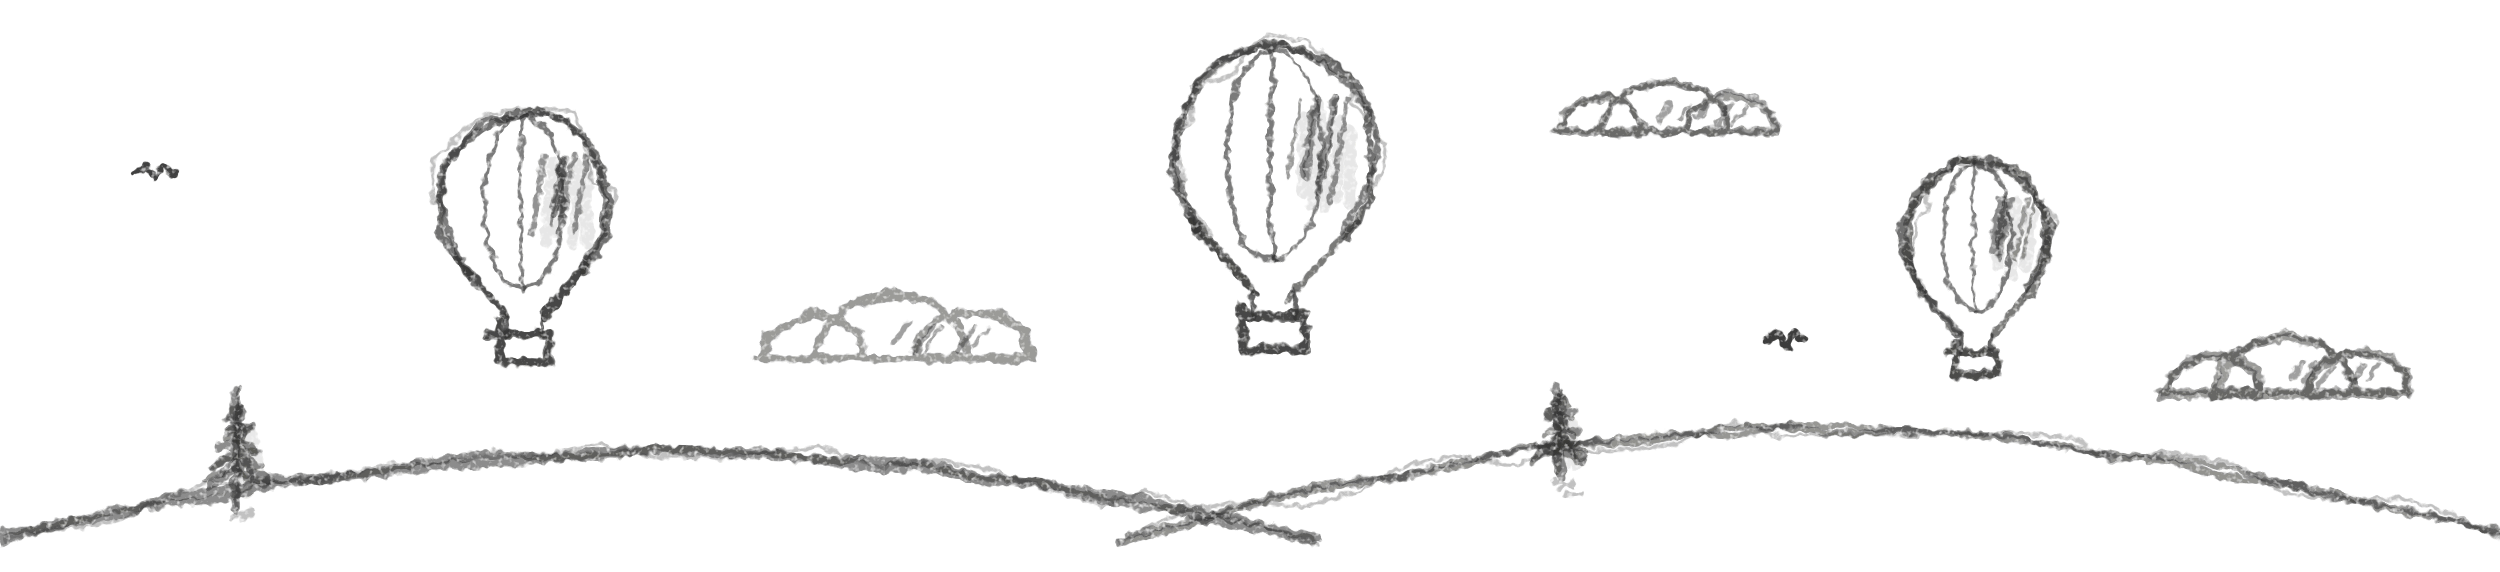
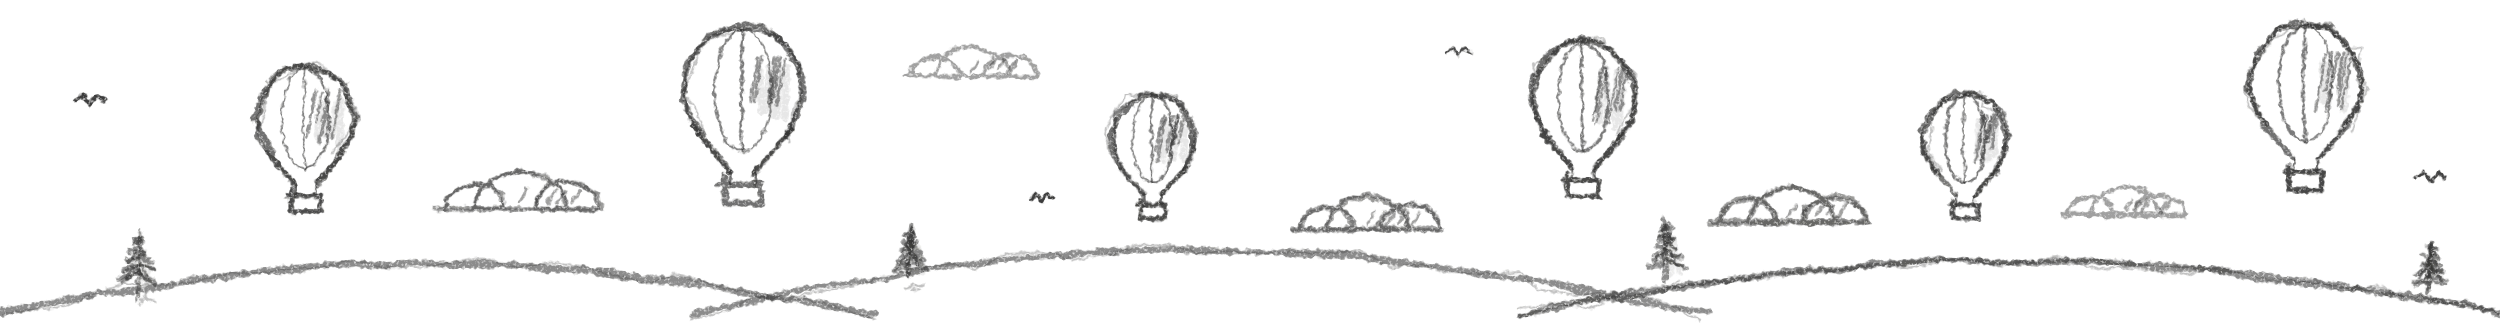
- <svg xmlns="http://www.w3.org/2000/svg" viewBox="0 0 420 96" width="420" height="96">
+ <svg xmlns="http://www.w3.org/2000/svg" viewBox="0 0 720 96" width="720" height="96">
  <defs>
    <filter id="pencil" x="-2%" y="-2%" width="104%" height="104%">
      <feTurbulence type="fractalNoise" baseFrequency="0.55" numOctaves="2" seed="522" result="tooth" />
      <feDisplacementMap in="SourceGraphic" in2="tooth" scale="1.7" xChannelSelector="R" yChannelSelector="G" result="line" />
      <feTurbulence type="fractalNoise" baseFrequency="1.15" numOctaves="2" seed="529" result="paper" />
      <feColorMatrix in="paper" type="matrix" values="0 0 0 0 0  0 0 0 0 0  0 0 0 0 0  -2.2 0 0 0 2.15" result="gaps" />
      <feComposite in="line" in2="gaps" operator="in" />
    </filter>
  </defs>
  <g fill="none" stroke="#333331" stroke-linecap="round" stroke-linejoin="round" filter="url(#pencil)">
-     <path d="M39.4 71.9L38.8 74.1M261.5 69.9L261.1 71.1M262.2 69.7L263.7 71.7" stroke-width="0.56" opacity="0.57" />
-     <path d="M214.2 8.1L216.0 8.9L218.4 11.3L220.2 14.2L221.4 18.8L222.1 23.8L221.8 28.7L221.3 33.3L220.3 37.7L218.2 41.0L216.1 43.1L214.1 44.0M332.0 27.3L331.8 28.8L331.3 31.9L331.6 37.1L331.3 42.5L331.7 48.1L332.0 51.5L332.3 52.3" stroke-width="0.56" opacity="0.61" />
-     <path d="M0.8 90.6L7.1 89.2L18.5 88.0L28.8 83.3L35.1 81.0L46.0 81.2L55.3 80.1L66.2 77.8L74.2 77.8L80.4 76.7L92.9 76.3L100.6 74.6L109.5 76.7L121.2 76.9L130.0 75.9L137.5 75.0L147.8 78.4L157.1 77.3L166.2 78.8L173.7 81.6L185.4 84.9L192.6 82.5L203.7 86.2L211.6 88.3L221.3 91.6M188.0 91.1L199.3 85.7L209.3 84.3L218.8 85.2L228.7 82.4L235.0 78.6L244.6 76.6L254.0 78.3L261.9 75.5L272.5 75.7L281.9 74.5L291.0 71.0L299.5 73.4L308.3 73.0L319.4 73.0L326.0 73.2L338.2 72.6L348.2 73.5L355.0 77.7L363.6 75.9L375.2 77.9L383.8 82.8L393.3 84.0L403.2 83.7L411.8 86.2L421.3 91.1M99.4 43.1L100.8 40.2L103.7 32.2L99.6 30.8L98.6 25.4L96.6 18.8L92.3 18.3L87.0 18.2L80.7 19.6L77.5 22.3L72.7 27.1L72.6 31.9L74.3 38.2L79.1 46.2M226.8 39.2L229.6 34.4L232.3 28.3L232.7 24.4L227.3 17.2L226.8 12.6L223.5 10.1L219.1 6.7L213.0 5.8L209.6 8.3L207.0 12.6L200.1 14.5L200.2 19.9L197.5 23.3L198.9 30.4L197.1 31.2L203.6 39.6M340.1 50.3L343.0 42.2L345.9 37.0L341.3 32.9L338.2 28.9L332.3 28.2L328.7 27.7L323.0 30.1L323.9 34.9L322.1 37.2L320.8 44.0L323.4 48.5" stroke-width="0.62" opacity="0.3" />
-     <path d="M158.2 54.8L155.2 59.2M166.1 55.0L163.3 58.4" stroke-width="0.66" opacity="0.44" />
-     <path d="M218.6 16.7L216.3 29.6M224.5 16.3L222.5 30.2M340.5 33.6L338.5 43.6M341.7 33.0L339.9 43.3" stroke-width="0.66" opacity="0.5" />
-     <path d="M41.1 71.7L41.2 74.1M39.0 77.2L37.4 79.5" stroke-width="0.68" opacity="0.59" />
-     <path d="M88.2 19.2L87.7 20.0L87.7 22.5L87.5 26.6L87.2 31.5L87.7 36.5L87.5 41.1L87.8 45.1L87.6 47.7L88.1 48.5M332.2 27.3L329.4 28.8L327.5 32.2L326.5 37.2L326.5 42.6L327.3 48.1L329.6 51.1L331.8 52.4" stroke-width="0.68" opacity="0.63" />
-     <path d="M91.0 52.7L91.1 56.3" stroke-width="0.68" opacity="0.73" />
-     <path d="M40.6 87.3L42.5 85.3M40.7 87.3L42.5 86.2M39.0 87.1L42.7 85.4M261.8 82.3L264.5 80.8M261.1 80.8L263.9 81.7M263.0 83.3L265.7 82.9" stroke-width="0.75" opacity="0.3" />
-     <path d="M260.5 74.3L259.9 75.9" stroke-width="0.75" opacity="0.61" />
-     <path d="M88.3 19.4L85.4 19.9L83.6 23.0L82.1 26.9L81.4 31.7L81.4 36.6L82.0 41.1L83.6 45.4L85.4 47.7L88.1 48.4M88.0 19.3L90.1 20.3L92.5 22.7L93.9 26.7L94.5 31.3L94.5 36.4L93.8 41.6L92.3 45.4L90.3 47.7L87.7 48.5M332.0 27.6L334.6 28.5L336.8 31.9L337.8 37.0L337.9 42.6L336.4 48.0L334.3 51.4L332.1 52.6" stroke-width="0.75" opacity="0.65" />
-     <path d="M210.3 49.1L210.6 53.1M329.6 56.0L329.4 59.0M334.7 56.1L334.4 58.9" stroke-width="0.75" opacity="0.75" />
-     <path d="M283.7 17.8L282.2 20.2M293.7 17.9L291.1 20.7M392.0 61.6L389.4 65.0" stroke-width="0.79" opacity="0.46" />
-     <path d="M94.4 26.4L92.4 38.0" stroke-width="0.79" opacity="0.52" />
-     <path d="M263.2 74.2L264.6 76.8" stroke-width="0.83" opacity="0.61" />
-     <path d="M213.9 8.2L211.8 9.2L209.8 10.8L207.6 14.2L206.7 18.6L206.2 23.3L206.2 28.6L206.8 33.2L207.6 37.4L209.3 41.2L211.7 43.2L214.3 43.8" stroke-width="0.83" opacity="0.65" />
-     <path d="M217.6 49.0L217.7 53.2" stroke-width="0.83" opacity="0.75" />
-     <path d="M261.8 22.3L261.6 22.1L263.3 19.1L265.1 17.4L269.6 16.0L272.3 16.6L274.9 19.3L275.9 22.6L268.6 22.4L270.5 17.4L274.4 14.9L279.5 13.9L285.7 15.1L289.7 18.3L290.3 21.4L283.2 22.2L284.2 18.5L287.4 16.4L290.6 15.3L295.1 16.5L297.6 19.0L298.7 21.6L297.4 22.4L261.0 21.9" stroke-width="0.84" opacity="0.47" />
-     <path d="M286.8 17.6L285.1 19.8" stroke-width="0.88" opacity="0.47" />
-     <path d="M96.6 25.9L94.4 36.3M337.9 33.7L335.8 43.2" stroke-width="0.88" opacity="0.53" />
-     <path d="M40.5 68.5L39.4 70.3L38.4 70.1M39.6 73.9L41.0 75.5L43.5 75.8M39.6 78.8L36.5 79.8L34.5 80.8M39.3 78.6L42.6 80.9L45.8 80.7M261.7 67.4L261.8 67.7L261.1 68.0M261.4 69.5L262.7 69.7L264.2 70.5M262.0 70.9L261.0 72.2L259.7 72.5M262.8 70.6L261.3 72.5L259.2 73.3M261.9 72.4L260.8 75.1L258.0 74.8M262.4 73.4L264.2 74.9L265.0 74.4M261.5 75.1L260.1 76.4L257.4 77.1" stroke-width="0.89" opacity="0.52" />
-     <path d="M22.5 29.3L24.6 27.9L26.2 30.1L27.3 27.9L29.3 29.3" stroke-width="0.9" opacity="0.93" />
-     <path d="M189.1 90.0L199.1 87.8L209.0 84.8L217.2 82.5L226.5 80.8L235.2 80.0L245.6 77.4L254.6 75.8L263.8 74.6L272.0 73.8L282.0 72.8L291.1 73.2L300.9 71.3L309.8 71.6L318.1 72.2L327.9 72.5L337.9 73.3L345.8 75.2L355.4 76.3L365.2 76.9L374.6 78.7L382.9 81.0L393.1 83.8L401.0 84.9L410.4 86.9L421.4 90.2M39.8 86.1L40.2 65.3" stroke-width="0.94" opacity="0.52" />
-     <path d="M41.7 77.6L42.6 80.2" stroke-width="0.94" opacity="0.61" />
-     <path d="M97.7 44.6L101.4 39.6L101.5 33.7L100.5 28.4L99.0 24.7L94.7 20.1L90.6 18.9L85.5 20.0L81.3 20.0L77.2 24.4L75.1 27.9L73.9 33.2L75.5 39.5L78.8 46.5M77.5 43.6L85.0 53.2M225.6 38.6L228.9 33.3L231.0 27.5L231.6 22.8L230.1 19.1L227.0 14.6L222.3 10.9L219.1 8.9L214.5 7.3L209.1 8.6L204.8 10.4L201.8 13.0L198.7 18.9L197.3 23.0L197.5 28.3L199.3 33.9L201.6 38.6M322.6 48.5L329.3 55.8" stroke-width="0.94" opacity="0.63" />
-     <path d="M213.8 8.0L213.7 9.1L213.7 10.9L213.9 14.2L213.4 18.3L213.3 23.5L213.4 28.5L213.4 33.2L213.3 38.0L214.0 40.8L214.1 43.4L214.2 43.6" stroke-width="0.94" opacity="0.65" />
-     <path d="M84.9 53.0L85.2 56.4" stroke-width="0.94" opacity="0.75" />
-     <path d="M156.8 55.1L153.3 58.9M163.7 54.9L160.6 59.2M280.5 17.3L278.7 20.3M290.8 17.4L288.6 20.9M397.0 61.4L394.9 64.1M399.3 61.3L398.1 63.7" stroke-width="0.96" opacity="0.47" />
-     <path d="M91.4 26.2L89.5 39.1M95.3 26.2L94.0 34.9M98.6 26.1L96.5 38.8M220.9 16.5L218.8 29.6M226.5 16.5L223.5 33.9M336.8 33.5L335.6 41.4" stroke-width="0.96" opacity="0.53" />
-     <path d="M39.8 71.6L38.2 72.7L38.1 73.4M40.4 71.3L40.9 72.6L42.0 72.1M40.6 76.6L37.0 77.5L35.9 79.0M262.0 67.5L262.1 66.7L263.2 68.1M261.9 66.4L262.2 66.7L262.8 67.2M262.2 72.8L263.4 74.8L266.0 75.8M262.0 75.5L258.9 76.1L257.4 77.6" stroke-width="1.07" opacity="0.54" />
-     <path d="M152.6 54.5L150.1 57.5M386.8 61.0L385.0 63.6M388.8 61.2L386.8 64.2" stroke-width="1.09" opacity="0.47" />
-     <path d="M94.9 26.4L93.1 36.3M221.4 16.6L219.5 29.7M224.2 16.5L221.4 32.5M336.7 33.4L335.6 42.7M335.9 33.5L334.7 42.5" stroke-width="1.09" opacity="0.53" />
-     <path d="M128.6 60.0L127.8 60.1L129.0 55.9L132.9 54.4L136.5 52.4L141.4 54.1L144.5 56.3L145.5 60.3L136.5 60.0L139.0 54.5L143.1 51.2L149.6 50.0L156.1 50.3L160.9 54.2L162.6 59.8L153.3 59.8L154.5 55.9L158.8 52.9L163.2 52.6L168.2 52.7L172.2 55.6L173.5 60.0L171.8 60.1L126.7 60.3M128.0 60.4L128.0 60.0L129.5 56.7L132.5 54.5L136.9 52.8L141.1 53.6L144.4 56.4L145.1 60.0L136.6 59.9L138.9 55.3L143.0 50.7L150.6 48.9L156.3 50.8L161.3 54.8L162.9 60.4L153.6 60.3L154.9 55.9L158.2 53.2L163.4 52.6L167.5 53.0L172.0 55.9L172.4 60.4L172.4 60.4L127.2 60.3M262.4 22.0L262.3 21.5L262.8 19.1L265.5 16.9L269.8 16.5L272.8 16.6L275.0 19.4L276.3 21.9L269.0 22.1L270.6 17.6L274.2 14.7L280.5 13.6L285.8 14.9L289.7 18.2L290.3 22.3L283.1 22.2L284.4 18.4L287.3 17.0L290.4 16.1L294.4 17.0L297.4 19.1L298.5 22.4L298.5 22.0L260.9 22.3M363.4 66.4L364.6 66.2L364.7 63.2L368.3 60.6L372.2 59.1L376.2 60.8L378.8 63.0L380.1 66.3L371.7 66.5L373.0 60.8L378.1 57.9L383.6 55.8L389.9 57.7L394.1 61.2L396.0 66.0L387.6 66.4L388.7 62.2L392.0 59.8L396.0 59.4L400.7 60.3L403.8 62.2L404.7 66.3L404.1 65.8L362.5 65.8" stroke-width="1.12" opacity="0.5" />
-     <path d="M187.9 91.2L199.2 88.4L209.1 85.2L217.6 83.0L227.4 81.3L235.9 79.9L245.8 78.3L254.8 75.4L264.5 74.4L272.9 74.6L282.8 73.2L290.9 71.8L300.2 71.7L308.8 72.9L319.3 72.3L327.6 72.8L337.9 73.8L346.8 74.8L355.8 77.0L364.7 77.4L373.5 80.1L382.8 81.2L392.0 82.9L401.5 85.6L410.4 87.1L420.2 89.5" stroke-width="1.12" opacity="0.54" />
-     <path d="M76.7 43.5L84.9 52.9M200.1 37.3L211.1 49.5M228.1 36.9L216.3 50.4M228.0 37.0L216.6 50.0M341.3 49.6L344.0 43.2L343.7 38.3L342.6 33.4L339.5 28.5L334.4 27.6L329.1 26.7L325.8 29.9L322.0 32.4L320.6 37.5L320.4 43.7L322.5 48.4M322.7 48.7L329.0 56.2M341.2 48.5L334.9 56.5M341.5 48.3L334.8 56.3M327.2 59.0L335.5 59.4L335.4 63.0L328.5 63.2L328.2 58.0" stroke-width="1.12" opacity="0.66" />
-     <path d="M39.7 73.4L38.9 75.3L36.7 74.7M40.2 73.6L38.5 74.3L36.6 75.3M40.0 75.3L37.1 77.8L35.8 78.6M39.4 76.7L42.2 78.0L43.8 78.5M39.5 75.4L41.6 76.7L43.4 78.7M261.9 69.5L260.5 70.0L260.0 69.2M261.4 71.7L264.1 72.2L265.5 72.3M262.7 72.9L260.8 74.3L258.9 74.9M261.3 74.4L264.4 75.9L265.9 77.0" stroke-width="1.19" opacity="0.55" />
-     <path d="M-0.1 89.4L8.8 88.7L18.7 85.7L27.1 84.8L36.9 83.8L46.7 81.3L54.9 80.4L63.5 79.2L73.5 77.2L83.1 76.3L91.9 76.9L100.5 76.8L109.8 75.4L119.8 75.7L128.6 75.8L138.0 77.4L145.9 77.2L156.7 78.1L164.5 80.2L174.1 80.9L183.0 83.6L192.6 85.2L201.4 85.9L210.5 87.8L221.6 90.5M261.5 79.2L262.4 66.5" stroke-width="1.25" opacity="0.55" />
-     <path d="M98.1 45.8L101.9 39.6L102.4 34.6L100.9 28.3L99.2 24.0L95.1 20.5L90.3 18.4L86.4 19.1L80.9 21.8L77.0 24.6L74.2 29.2L73.9 34.3L73.9 39.5L78.9 46.4M82.0 56.0L92.3 56.1L92.4 61.1L83.9 60.6L83.8 53.7M226.1 40.1L230.2 33.5L230.3 28.5L230.0 22.8L229.5 17.3L227.7 13.9L222.6 10.1L219.1 8.7L213.8 7.1L208.4 8.8L205.6 10.1L202.0 13.4L199.5 17.9L197.9 22.8L196.8 29.0L198.7 33.8L201.6 39.9M208.0 53.2L219.3 52.8L219.1 58.7L208.7 58.9L208.8 51.5" stroke-width="1.25" opacity="0.68" />
-     <path d="M296.6 57.1L298.6 55.9L300.2 58.3L301.4 55.9L303.0 57.1" stroke-width="1.25" opacity="0.95" />
-     <path d="M40.3 68.5L38.9 69.8L38.3 70.2M39.4 69.6L40.2 69.0L40.7 69.4M40.3 69.6L40.4 70.1L40.5 69.7M39.6 71.8L39.5 72.2L38.3 72.2M39.2 71.4L41.5 71.9L42.4 71.9M40.7 78.0L36.7 80.6L35.4 81.8M39.2 79.1L43.0 79.7L45.1 80.8M262.3 71.7L263.4 72.1L264.0 73.1" stroke-width="1.31" opacity="0.55" />
-     <path d="M39.4 85.4L39.6 65.5" stroke-width="1.38" opacity="0.55" />
-     <path d="M98.7 44.2L91.5 53.0M82.3 56.4L92.1 56.0L92.0 60.9L83.9 60.8L84.0 53.8M200.3 37.0L210.9 49.3M340.7 48.2L343.4 43.5L344.7 37.8L342.6 34.1L339.7 30.3L334.5 26.8L329.1 26.9L324.4 29.8L322.3 33.8L319.3 37.7L320.0 42.7L322.9 49.5M327.1 59.1L335.3 59.2L335.5 62.8L328.4 62.9L328.7 57.6" stroke-width="1.38" opacity="0.68" />
-     <path d="M364.1 66.5L363.4 66.0L365.2 63.3L367.6 60.6L372.3 60.1L376.0 60.2L379.3 62.3L379.5 66.0L372.5 65.7L374.2 61.5L377.5 58.2L383.5 56.6L390.4 58.1L394.0 61.2L395.9 66.5L387.1 66.4L388.9 62.7L391.9 60.3L395.9 59.2L400.4 59.4L404.2 62.3L404.8 65.6L404.3 66.1L362.9 66.5" stroke-width="1.41" opacity="0.5" />
-     <path d="M39.3 73.5L41.0 74.2L42.9 76.0M262.1 66.3L261.7 66.6L261.4 67.1M262.0 68.9L260.4 69.3L260.1 70.2M261.7 68.5L263.1 69.6L264.5 69.3M261.6 75.6L263.9 76.5L265.9 77.6" stroke-width="1.48" opacity="0.55" />
-     <path d="M0.0 90.9L8.4 88.2L18.7 86.8L27.7 83.8L35.9 82.6L45.7 80.6L54.6 80.4L63.7 79.5L72.8 78.4L82.5 77.8L91.0 77.2L100.5 76.1L109.9 75.5L119.7 76.0L128.3 76.5L137.8 77.2L146.8 78.7L155.5 78.5L164.3 80.7L174.1 81.1L183.2 82.9L192.0 83.8L202.3 87.2L210.8 88.8L220.4 90.9M262.2 80.0L261.3 65.3" stroke-width="1.56" opacity="0.55" />
-     <path d="M99.1 43.5L91.5 53.0M208.4 52.9L219.3 53.2L219.3 58.6L208.8 58.8L208.6 51.4" stroke-width="1.56" opacity="0.68" />
-     <path d="M42.0 72.7L43.6 80.5M41.4 72.6L41.7 81.6M39.6 72.9L41.4 82.7M263.8 70.8L265.0 78.0M262.6 71.2L263.0 77.8M262.4 70.9L262.2 77.1" stroke-width="2.0" opacity="0.11" />
-     <path d="M98.5 29.4L98.7 40.9M96.9 28.0L96.3 41.1M94.2 27.4L93.5 39.1M92.9 27.1L91.7 40.6M226.7 21.8L226.9 34.2M224.9 20.2L224.6 33.2M222.6 21.5L222.5 35.3M221.8 17.5L220.5 34.5M219.3 19.5L218.8 32.4M341.3 35.7L340.3 44.9M338.7 34.1L338.0 46.3M336.1 34.8L335.7 44.5" stroke-width="2.0" opacity="0.12" />
+     <path d="M41.2 77.3L43.2 80.4M479.3 68.1L478.6 70.4M481.1 72.6L483.3 76.3" stroke-width="0.56" opacity="0.57" />
+     <path d="M88.2 19.2L85.6 20.2L83.6 22.6L82.1 26.8L81.3 31.5L81.1 36.4L81.9 41.5L83.6 45.4L85.6 47.8L87.7 48.7M88.0 19.6L87.7 20.0L87.6 23.0L87.9 26.5L87.3 31.2L87.3 36.6L87.5 41.2L87.7 45.4L88.1 48.0L87.8 48.5M214.1 7.9L216.0 8.8L218.5 11.1L220.3 14.0L221.3 18.8L222.2 23.5L222.0 28.4L221.7 33.2L220.1 37.8L218.5 40.8L216.6 43.1L214.0 43.6M331.7 27.6L329.5 28.6L327.3 32.3L326.3 37.4L326.0 42.8L327.4 48.1L329.3 51.6L332.3 52.7M566.3 27.3L565.6 28.7L565.6 32.4L565.3 37.3L565.3 42.9L565.8 48.0L565.9 51.4L566.0 52.8M664.1 6.9L666.7 8.2L668.8 10.7L670.4 14.1L671.4 18.7L671.8 23.7L671.0 29.4L670.5 33.9L668.8 37.7L666.5 39.9L663.8 41.0" stroke-width="0.56" opacity="0.61" />
+     <path d="M90.9 52.8L91.0 56.2M452.9 48.1L452.7 52.0M568.5 56.1L568.7 59.3M660.8 45.6L660.5 49.4" stroke-width="0.56" opacity="0.7" />
+     <path d="M0.8 90.6L7.2 89.4L18.7 88.4L29.1 83.9L35.5 81.7L46.4 82.1L55.9 81.0L66.8 78.7L75.0 78.7L81.2 77.5L93.8 77.0L101.7 75.0L110.6 77.0L122.4 76.8L131.3 75.4L138.9 74.2L149.3 77.1L158.6 75.6L167.8 76.6L175.4 78.9L187.3 81.7L194.5 78.8L205.7 82.1L213.7 83.8L222.2 86.5L231.6 86.2L240.2 88.3L252.2 91.9M198.9 92.1L208.9 89.8L217.9 85.2L226.3 86.1L234.9 84.1L245.9 82.2L252.4 80.3L264.5 77.5L274.3 76.0L281.0 77.7L289.5 73.2L300.9 72.6L309.4 74.9L318.7 73.4L328.5 70.5L337.0 70.6L345.7 72.9L352.1 72.3L363.3 73.0L371.6 72.6L379.5 73.0L392.1 72.3L400.6 77.0L409.8 76.1L415.7 78.4L425.8 78.9L437.6 78.4L442.9 83.3L454.4 85.0L464.1 84.1L470.6 84.4L480.0 87.3L489.6 92.4M437.4 88.7L448.7 87.5L458.6 88.8L468.7 83.7L477.3 82.5L483.7 82.5L493.0 81.4L501.2 81.1L511.7 78.1L520.2 79.0L528.5 78.0L541.3 76.3L550.2 77.1L558.1 75.5L564.6 74.5L575.7 76.6L586.0 75.1L592.3 74.0L603.4 77.4L612.1 77.1L620.8 78.1L630.3 79.0L640.1 76.9L645.7 78.8L656.1 81.2L667.5 81.0L674.5 83.8L684.7 82.2L691.6 85.3L701.2 87.6L710.4 86.8L721.7 91.1M95.9 43.8L100.8 37.4L103.9 34.3L100.7 27.9L99.4 24.6L96.9 22.6L91.6 17.8L87.6 18.3L81.3 23.0L76.9 23.8L76.2 30.9L75.8 34.5L73.9 37.6L77.1 44.5M227.2 41.0L228.5 31.7L231.0 26.2L230.0 25.1L230.2 18.0L226.1 13.3L222.1 9.6L220.6 7.3L213.9 8.3L211.0 9.7L203.1 10.8L201.4 13.9L200.6 17.3L199.2 21.0L196.5 27.0L200.5 31.3L202.8 38.1M342.6 48.1L343.7 44.7L343.2 39.2L342.3 32.4L338.7 27.4L332.3 26.7L329.2 27.2L324.3 27.4L319.6 34.5L318.3 37.8L319.5 43.6L323.1 49.9M465.6 38.8L468.3 33.7L471.4 29.0L471.0 21.4L469.3 19.7L463.7 15.4L461.6 10.7L455.4 11.2L449.6 12.6L446.8 15.8L441.7 18.3L442.3 24.2L441.1 26.7L442.7 35.9L447.1 40.5M573.3 50.7L575.7 45.3L579.2 39.4L575.4 32.5L571.2 30.7L570.4 26.8L565.3 26.2L557.6 30.8L556.7 32.1L556.1 38.7L555.3 43.7L559.2 49.0M677.5 37.6L679.6 30.1L682.1 25.6L679.0 21.7L679.9 13.8L675.4 13.5L670.8 6.9L664.8 7.9L663.6 5.4L658.0 9.5L654.7 11.2L651.9 15.3L647.2 21.9L646.5 25.1L647.5 30.7L651.6 34.8" stroke-width="0.62" opacity="0.3" />
+     <path d="M292.0 17.9L289.9 21.0M396.0 61.0L393.6 64.7M616.3 58.2L614.4 60.4M623.9 58.1L621.7 60.9" stroke-width="0.66" opacity="0.44" />
+     <path d="M92.6 26.6L91.1 35.2M461.1 19.7L458.8 34.8M462.9 19.7L459.7 35.6M466.1 19.6L463.2 35.5M571.5 33.2L570.1 41.0M572.3 33.1L570.6 44.3M676.1 15.0L673.3 30.6" stroke-width="0.66" opacity="0.5" />
+     <path d="M260.5 73.9L259.3 76.3M700.1 73.5L701.9 76.0" stroke-width="0.68" opacity="0.59" />
+     <path d="M214.2 8.2L211.8 9.1L209.6 11.2L207.6 14.2L206.8 18.7L205.7 23.2L205.7 28.6L206.6 33.3L207.9 37.8L209.3 40.8L211.8 43.0L213.8 43.6M331.9 27.3L332.0 28.8L331.6 32.2L331.5 37.1L331.8 42.6L331.8 48.1L331.8 51.2L331.7 52.8M455.8 12.3L453.8 13.0L451.1 15.8L449.6 20.3L448.8 25.3L448.9 30.5L449.4 35.7L451.6 40.1L453.3 42.8L455.8 44.0" stroke-width="0.68" opacity="0.63" />
+     <path d="M217.7 48.9L217.6 53.2" stroke-width="0.68" opacity="0.73" />
+     <path d="M40.3 87.7L42.3 84.5M40.6 86.3L42.2 86.3M41.5 85.4L44.5 86.8M260.7 82.8L264.5 82.2M262.6 83.5L264.7 83.5M262.6 82.0L266.0 82.2M480.2 82.6L483.5 80.8M479.5 83.3L481.8 82.8M481.2 83.6L483.3 82.0M698.7 85.2L702.1 87.2M700.0 86.5L703.2 87.0M699.5 85.2L701.2 86.4" stroke-width="0.75" opacity="0.3" />
+     <path d="M38.8 72.4L38.3 74.4M41.1 72.4L42.0 73.5M478.4 72.9L476.5 76.0" stroke-width="0.75" opacity="0.61" />
+     <path d="M87.8 19.1L90.0 20.0L92.3 22.7L94.1 26.9L94.5 31.7L94.7 36.3L94.2 41.4L92.1 45.1L90.2 47.6L87.8 48.6M332.1 27.5L334.8 28.4L336.8 32.4L337.6 37.4L337.6 43.0L336.5 48.0L334.5 51.5L332.3 52.6M566.0 27.2L568.7 28.8L570.7 32.3L572.0 37.2L571.5 43.1L570.9 47.9L568.9 51.3L566.0 52.7" stroke-width="0.75" opacity="0.65" />
+     <path d="M210.5 48.9L210.3 53.0M563.5 56.2L563.3 59.2" stroke-width="0.75" opacity="0.75" />
+     <path d="M416.5 15.2L418.5 13.8L419.8 16.2L421.7 13.9L423.4 15.1" stroke-width="0.75" opacity="0.89" />
+     <path d="M157.2 54.4L154.4 58.3M162.8 55.0L160.1 58.7M286.0 17.8L284.8 20.0M398.6 60.8L396.4 64.7M408.7 61.3L406.6 64.9M521.3 58.9L519.1 62.0M527.8 59.3L526.1 61.6" stroke-width="0.79" opacity="0.46" />
+     <path d="M97.8 26.1L96.4 35.7M98.0 26.0L95.6 39.6M340.7 33.4L339.3 41.8M669.8 15.4L666.9 32.2M677.5 15.1L674.3 31.5" stroke-width="0.79" opacity="0.52" />
+     <path d="M261.8 69.5L261.1 71.1M262.5 69.0L263.0 71.7M698.6 77.7L696.8 80.0M701.0 77.5L703.1 80.5" stroke-width="0.83" opacity="0.61" />
+     <path d="M456.1 12.0L455.6 13.3L455.4 16.1L455.5 20.3L455.4 25.0L455.8 30.5L455.6 36.0L455.8 40.0L456.0 42.6L456.0 43.6M566.0 27.4L563.4 28.4L561.2 32.0L560.4 37.2L560.4 43.0L561.2 48.0L563.2 51.5L565.9 52.6M664.1 6.9L661.9 8.2L659.2 10.6L657.9 13.8L656.5 19.1L656.2 23.9L656.9 29.0L657.5 34.0L659.6 37.8L661.9 39.8L663.8 41.0M664.2 7.1L663.9 7.8L663.8 10.6L663.8 14.0L663.4 19.1L663.3 24.0L663.3 29.4L663.6 33.7L663.7 37.3L664.0 40.0L664.3 40.6" stroke-width="0.83" opacity="0.65" />
+     <path d="M85.1 52.8L85.1 56.4" stroke-width="0.83" opacity="0.75" />
+     <path d="M262.4 21.5L262.6 21.8L263.2 19.2L265.8 16.9L268.8 16.0L272.3 16.6L275.5 19.6L276.6 22.6L269.6 21.9L270.7 17.2L274.2 13.9L279.6 13.4L284.9 15.1L289.6 17.4L291.3 21.4L282.9 21.7L284.3 19.1L287.2 17.0L290.9 16.1L295.0 16.1L298.0 19.0L299.1 22.0L297.8 22.2L260.9 21.8M261.6 22.0L261.8 22.0L262.6 19.2L265.7 17.2L269.6 16.8L272.8 17.3L275.9 19.0L276.8 22.2L269.3 21.9L271.0 17.2L275.1 14.4L280.2 13.0L284.9 15.1L289.7 18.0L291.4 21.4L282.8 22.0L284.4 18.3L286.4 16.3L290.9 15.5L295.3 16.7L297.8 19.2L298.7 22.4L298.0 22.4L260.3 21.7M595.4 62.2L594.9 61.4L596.1 59.4L598.6 57.9L602.0 56.7L605.1 56.7L607.9 58.7L608.5 62.6L601.3 61.9L603.8 57.4L606.7 55.4L611.8 53.9L617.6 54.3L620.4 58.5L621.9 62.4L615.1 61.7L615.4 59.5L618.4 56.8L621.8 56.6L625.9 57.2L628.7 58.6L629.2 61.7L629.3 62.5L594.1 61.9M595.0 62.0L595.3 62.5L595.9 59.5L598.0 57.2L601.6 56.5L605.2 57.2L607.1 58.7L608.7 61.9L601.8 62.1L603.7 57.7L607.1 54.8L612.3 53.6L616.6 55.0L620.8 58.3L622.7 61.6L614.9 62.3L615.2 58.5L618.3 56.3L622.4 55.9L625.7 57.4L628.4 58.8L629.1 61.7L629.6 61.7L594.2 61.4" stroke-width="0.84" opacity="0.47" />
+     <path d="M281.8 17.5L279.5 20.7M289.2 17.3L287.4 19.7M531.8 58.6L529.2 62.9" stroke-width="0.88" opacity="0.47" />
+     <path d="M91.0 26.1L88.5 39.5M94.7 26.0L91.8 41.2M94.9 26.2L92.8 38.5M218.2 16.7L216.2 29.1M226.3 17.0L223.5 30.4M335.1 33.6L332.8 43.4M461.6 19.5L459.6 32.2M571.1 33.0L568.9 46.7M573.5 33.7L570.9 46.0M574.9 33.0L573.6 42.9M671.6 15.2L669.7 26.2" stroke-width="0.88" opacity="0.53" />
+     <path d="M40.3 71.8L41.7 72.9L41.3 73.3M40.8 71.7L41.1 72.3L41.3 72.3M40.3 76.3L42.3 76.8L44.5 77.6M40.4 77.9L42.1 80.7L44.7 81.9M261.2 67.1L261.0 67.8L260.8 68.1M262.5 69.8L263.2 70.4L264.5 69.7M262.7 74.4L264.4 76.5L267.2 77.8M261.5 75.7L265.1 76.2L266.4 77.9M479.3 70.0L481.0 70.1L482.3 71.8M479.6 71.4L482.0 73.8L483.7 73.5M479.8 75.0L482.2 75.6L485.9 77.5M700.7 73.0L698.7 73.9L697.7 73.4M700.2 73.4L698.3 73.4L697.5 73.2M699.5 74.7L698.8 76.2L697.6 76.6M699.9 77.0L697.5 78.3L696.7 78.9" stroke-width="0.89" opacity="0.52" />
+     <path d="M695.5 51.1L698.0 49.6L700.2 52.2L702.1 49.7L704.3 51.4" stroke-width="0.9" opacity="0.93" />
+     <path d="M39.9 85.4L40.6 66.8M39.4 86.6L40.4 66.2M261.3 80.0L262.7 65.7" stroke-width="0.94" opacity="0.52" />
+     <path d="M38.2 77.4L36.5 80.3M263.4 74.1L264.3 76.3M480.8 67.8L481.3 69.5M699.2 74.1L699.2 76.1" stroke-width="0.94" opacity="0.61" />
+     <path d="M82.7 56.0L92.3 56.3L92.1 61.2L83.5 61.0L83.9 54.7M226.7 39.4L229.2 32.8L230.4 28.8L230.3 23.0L230.0 18.7L226.6 13.1L223.9 10.8L218.8 8.8L213.5 8.3L208.9 8.6L204.7 11.0L200.4 14.6L198.7 17.8L197.4 22.8L197.2 29.0L198.7 34.2L201.8 38.5M340.9 48.8L343.7 43.2L344.5 38.5L342.7 33.4L338.6 29.2L334.2 27.6L330.0 26.4L324.6 30.0L321.4 32.6L320.7 38.9L321.0 43.5L323.8 49.4M322.4 48.5L329.4 55.9M561.3 59.2L569.7 59.2L569.8 62.8L562.2 62.8L562.3 58.1M676.2 35.2L667.8 45.9" stroke-width="0.94" opacity="0.63" />
+     <path d="M214.0 7.9L214.0 8.9L213.8 11.0L213.6 14.6L213.6 18.5L213.7 23.2L213.5 28.3L213.7 33.3L213.4 37.8L213.4 41.1L213.9 43.1L214.2 44.0M456.0 12.4L458.4 13.4L460.9 15.9L462.6 20.1L462.8 25.3L463.1 30.6L462.3 35.8L460.8 40.1L458.4 42.6L456.2 43.6" stroke-width="0.94" opacity="0.65" />
+     <path d="M329.5 56.1L329.5 59.2M334.5 56.1L334.5 59.0M459.1 48.4L459.1 51.7M667.4 45.4L667.5 49.4" stroke-width="0.94" opacity="0.75" />
+     <path d="M151.7 54.4L149.6 58.3M292.8 17.5L291.5 20.4M401.9 61.1L399.1 65.1M404.7 61.3L403.0 64.1M517.4 59.0L514.9 62.5M525.1 59.2L523.2 61.7M625.0 57.9L622.6 61.2" stroke-width="0.96" opacity="0.47" />
+     <path d="M224.7 16.8L222.8 28.1M335.6 33.6L333.3 46.5M339.3 33.2L336.9 44.9M467.3 19.9L465.2 31.7M468.6 19.4L466.6 31.7M673.3 15.2L669.9 31.8" stroke-width="0.96" opacity="0.53" />
+     <path d="M296.8 57.3L298.4 55.8L300.0 58.0L301.4 56.0L303.3 57.1" stroke-width="1.0" opacity="0.95" />
+     <path d="M127.7 60.3L127.9 60.6L129.1 56.6L132.4 54.1L136.9 53.1L141.7 53.3L144.2 57.1L145.5 59.8L136.3 60.2L138.3 54.2L143.6 51.0L150.0 49.1L156.1 51.2L161.6 54.2L163.6 59.6L153.7 60.5L155.1 55.8L158.8 52.9L163.3 52.2L167.6 53.0L171.5 56.3L172.4 60.4L171.8 60.5L126.2 60.6M373.9 66.2L374.0 66.0L374.9 63.0L378.0 61.0L382.3 59.7L386.3 60.1L389.3 62.7L390.5 65.4L381.7 66.3L383.5 60.8L387.5 57.5L394.3 55.9L399.9 57.7L404.4 61.7L406.3 66.6L397.7 65.6L398.7 61.9L401.0 60.3L406.4 58.4L409.9 59.6L413.2 61.9L414.9 65.7L413.9 66.3L372.3 65.9" stroke-width="1.01" opacity="0.49" />
+     <path d="M40.2 69.2L40.1 68.9L38.6 70.2M39.4 77.7L37.4 79.7L35.2 81.4M261.9 67.0L262.1 67.4L260.4 67.6M261.7 66.8L261.9 67.9L262.9 67.1M262.7 69.6L261.7 69.4L260.8 70.3M261.3 70.5L259.8 72.2L259.3 72.4M261.7 75.1L259.2 76.0L257.3 78.0M479.8 71.3L478.5 72.8L476.3 73.5M699.6 70.8L698.9 70.9L699.3 71.4M700.4 70.4L700.5 71.5L701.5 71.4M700.0 73.3L700.4 73.0L702.0 73.6M699.8 74.7L698.4 76.6L697.6 76.2M700.0 77.7L701.5 78.3L703.7 78.6M700.1 79.3L701.7 81.2L704.4 81.9M699.3 78.8L702.6 80.1L704.7 81.4" stroke-width="1.07" opacity="0.54" />
+     <path d="M160.0 54.9L157.8 58.5M167.1 55.0L165.0 57.8M613.7 57.8L612.3 60.2M618.5 57.7L616.8 60.8" stroke-width="1.09" opacity="0.47" />
+     <path d="M219.3 16.3L217.3 29.0M223.6 16.7L221.8 29.9M223.3 16.7L221.4 29.5M339.2 33.7L338.0 41.2M337.8 33.7L336.1 43.2M574.2 33.2L572.5 40.5M674.7 15.5L673.4 25.2" stroke-width="1.09" opacity="0.53" />
+     <path d="M127.6 60.5L128.2 60.5L128.6 56.9L132.3 54.3L137.0 53.0L141.2 53.3L144.7 56.2L145.2 59.6L136.4 60.0L138.1 55.1L143.0 50.9L149.8 49.3L156.9 50.6L162.0 54.7L162.9 60.4L153.5 59.8L155.3 56.2L158.0 52.8L162.7 52.2L167.9 53.6L172.0 56.1L173.2 60.1L171.9 60.2L125.4 59.8" stroke-width="1.12" opacity="0.5" />
+     <path d="M96.9 45.0L101.1 39.5L102.9 33.6L100.2 29.3L98.7 24.3L95.0 21.4L89.8 18.5L84.8 19.1L81.2 20.0L78.1 24.0L75.6 29.6L74.2 34.6L74.0 39.5L78.4 45.7M77.2 43.8L84.8 52.9M199.5 36.3L210.3 49.8M228.2 36.8L216.8 50.0M323.0 48.6L329.7 55.9M341.7 48.4L334.5 56.0M327.4 59.2L335.7 58.8L335.4 62.8L328.6 62.9L328.4 57.7M450.4 52.0L460.4 51.8L460.5 56.8L451.6 56.5L451.5 49.8M556.6 48.7L563.2 55.9M556.6 48.1L563.2 55.9M575.2 48.1L568.9 56.5" stroke-width="1.12" opacity="0.66" />
+     <path d="M40.0 73.8L38.1 74.3L37.0 75.3M39.9 76.5L37.1 77.5L36.0 78.3M40.4 76.5L42.5 76.8L44.5 77.6M262.5 72.6L259.7 74.4L258.6 75.4M261.2 72.7L259.3 74.4L258.5 75.4M262.7 72.7L263.7 74.8L265.4 75.4M479.4 65.5L479.1 66.0L479.8 65.7M480.0 67.1L479.5 68.3L477.9 68.0M480.5 66.7L480.8 68.5L482.2 68.5M479.5 72.6L478.0 74.2L476.2 74.9M479.6 71.6L481.5 73.6L484.4 74.2M480.3 74.4L477.8 76.8L474.5 76.5M480.1 74.3L476.6 77.0L474.4 76.7M480.4 74.7L483.4 76.2L484.7 76.6M699.4 71.5L700.2 71.9L699.8 72.2M700.2 75.5L701.2 76.1L702.0 77.3M700.2 76.4L698.0 77.7L695.7 79.0M699.4 79.4L698.1 81.0L695.1 81.2" stroke-width="1.19" opacity="0.55" />
+     <path d="M494.9 64.1L495.5 64.1L496.3 60.6L499.7 58.3L503.9 57.4L507.7 57.7L510.6 60.7L512.0 63.7L503.1 64.2L504.9 59.4L509.3 55.7L516.2 53.7L522.6 55.6L526.5 59.1L528.6 64.0L519.3 64.0L520.0 59.7L523.7 58.0L528.5 57.0L533.6 58.2L536.6 60.4L538.0 63.9L536.7 64.1L492.4 64.5" stroke-width="1.24" opacity="0.5" />
+     <path d="M437.8 91.0L448.5 89.0L457.2 86.3L467.1 86.2L476.5 84.2L485.1 81.9L493.5 81.2L503.4 80.3L512.7 79.1L521.2 78.0L529.6 77.6L539.7 76.4L548.5 75.9L556.8 74.9L565.7 74.6L575.3 75.8L584.2 75.5L593.5 74.9L601.7 74.8L611.8 76.2L620.7 76.0L630.1 76.8L639.3 78.0L647.0 78.3L656.6 79.9L665.2 80.8L675.0 82.1L684.4 84.7L693.1 84.6L701.9 86.6L710.9 88.2L721.8 90.1M480.1 80.0L479.2 62.8M479.3 81.2L479.2 62.6M699.4 83.1L700.2 69.9" stroke-width="1.25" opacity="0.55" />
+     <path d="M99.3 43.8L91.2 52.6M228.3 36.8L216.8 50.4M466.0 40.0L469.9 34.5L470.8 29.3L471.2 23.9L468.9 19.5L464.9 15.5L460.7 11.9L456.9 11.6L451.3 12.0L447.5 15.2L444.2 19.6L441.2 22.7L440.8 28.7L442.7 33.6L446.0 40.3M444.1 38.8L452.7 48.0M573.6 51.0L577.5 44.1L577.5 38.5L576.0 33.8L573.8 29.4L568.1 26.6L563.6 28.1L559.7 28.7L556.3 33.9L553.7 38.9L553.7 43.2L557.2 49.6M561.7 59.0L569.9 59.1L569.8 63.0L562.5 62.9L562.2 57.5M675.3 35.4L679.6 30.2L680.2 25.1L680.3 21.0L677.7 15.5L675.5 12.3L670.5 8.0L665.6 7.3L661.2 6.2L656.4 8.1L653.6 11.6L649.9 15.3L648.7 20.6L647.8 24.8L649.4 31.1L652.8 35.9M676.8 35.4L667.9 45.6M658.3 49.3L668.8 49.3L668.8 54.7L659.0 54.9L659.4 47.8" stroke-width="1.25" opacity="0.68" />
+     <path d="M21.9 28.9L23.8 27.3L26.0 30.3L27.7 27.6L30.0 29.0" stroke-width="1.25" opacity="0.95" />
+     <path d="M40.7 69.5L40.0 69.8L38.7 69.2M39.8 68.9L40.6 69.2L40.7 69.4M40.8 68.6L40.1 69.1L41.1 69.7M39.4 74.3L37.7 75.3L36.3 74.7M40.1 74.1L41.7 75.0L42.6 74.6M40.7 73.4L42.5 75.3L43.8 75.6M39.8 76.3L37.2 76.9L35.6 78.0M39.4 78.4L43.1 80.4L44.4 81.4M262.4 69.3L260.7 70.3L260.2 69.6M261.9 68.7L263.2 70.1L263.9 69.7M262.3 71.2L261.0 71.6L260.0 72.5M261.3 75.7L259.6 77.4L258.2 77.9M480.4 65.2L478.8 65.0L478.4 66.3M480.2 69.6L478.1 71.3L477.3 70.6M480.2 69.4L478.8 71.4L477.1 71.2M700.8 75.6L700.8 75.4L702.9 76.5M699.6 76.5L702.1 78.2L703.0 78.3M700.1 78.4L698.2 81.3L695.5 82.1" stroke-width="1.31" opacity="0.55" />
+     <path d="M199.9 89.8L208.4 88.6L217.9 86.7L227.5 84.0L236.9 82.4L245.0 81.2L255.1 80.5L262.9 78.0L272.1 76.5L282.3 76.2L290.0 74.8L300.3 74.0L308.3 73.8L317.0 72.1L327.7 71.9L336.4 71.6L344.8 71.7L353.2 72.1L362.9 72.8L372.5 72.3L381.8 72.6L390.6 73.2L399.5 74.9L407.9 75.7L417.4 77.6L425.8 78.1L436.4 80.3L444.6 80.9L454.3 83.9L462.4 85.3L471.2 87.3L481.1 88.6L491.6 89.8M199.3 91.0L208.5 88.4L218.0 86.2L226.4 84.2L236.0 82.3L245.9 81.2L254.3 80.6L264.2 78.1L273.0 76.5L281.4 75.7L290.7 74.5L298.9 73.9L309.1 72.9L317.1 72.8L326.7 72.4L335.4 71.9L345.1 72.5L353.6 72.7L363.5 72.4L373.0 73.4L381.8 73.8L391.0 73.9L398.9 75.5L408.2 76.2L417.1 77.2L425.8 79.4L435.6 79.9L445.6 81.2L454.1 82.4L463.2 84.7L472.2 85.6L481.3 88.8L492.4 89.6" stroke-width="1.38" opacity="0.55" />
+     <path d="M83.1 56.5L92.3 56.4L92.4 60.8L83.7 61.0L84.0 54.4M341.3 48.6L334.3 56.0M327.7 58.9L335.6 59.1L335.3 63.1L328.6 62.9L328.5 57.8M467.6 38.2L459.4 48.5M450.3 51.6L460.4 52.1L460.3 56.5L451.4 56.5L451.3 49.9M575.0 49.9L577.0 44.0L578.4 39.0L576.8 32.5L573.8 29.6L567.9 27.3L563.1 26.5L558.8 29.7L555.6 33.1L553.3 37.5L554.4 44.3L558.4 49.9M575.7 48.0L568.6 56.4M675.0 36.5L679.1 30.4L680.4 25.8L679.1 20.2L677.8 15.9L674.1 11.7L671.5 7.7L665.6 7.6L662.4 7.7L656.7 7.9L653.4 11.1L650.5 16.4L648.2 20.0L647.2 24.7L649.1 29.8L652.4 35.9M651.2 35.6L660.5 45.7M651.8 34.8L660.3 45.7" stroke-width="1.38" opacity="0.68" />
+     <path d="M374.3 66.0L373.9 66.4L375.5 62.6L378.0 60.4L381.5 59.9L385.6 60.0L388.7 62.6L389.6 66.5L382.2 66.1L383.6 61.6L388.4 57.4L394.1 56.8L399.5 58.2L404.9 60.8L405.6 65.8L396.7 65.6L398.8 62.7L401.8 59.7L406.3 59.1L410.9 59.6L413.4 62.1L415.1 66.3L413.6 65.8L372.9 66.3M494.6 63.4L495.2 63.6L496.5 60.2L498.9 57.8L503.5 56.8L507.2 57.8L510.4 60.8L512.1 64.5L503.4 63.7L505.5 59.4L510.1 55.1L516.0 53.6L522.5 55.8L527.2 59.5L529.2 64.5L519.4 64.0L520.5 60.2L524.4 57.6L528.7 56.2L533.0 57.0L536.2 60.1L537.3 63.4L537.4 63.8L492.9 63.7" stroke-width="1.41" opacity="0.5" />
+     <path d="M39.8 72.0L39.0 71.7L37.2 72.5M39.8 71.4L39.4 72.6L37.4 71.8M40.4 78.5L37.1 79.4L34.2 80.6M262.6 66.3L262.7 66.7L263.1 67.9M262.1 70.7L263.5 71.8L265.4 72.9M261.8 70.8L263.3 71.3L264.5 72.9M262.0 72.2L263.3 73.5L265.9 74.7M480.1 65.7L481.0 65.7L481.5 65.8M480.8 64.5L480.2 64.8L481.3 65.3M479.4 67.6L478.7 67.9L477.8 69.2M479.9 67.8L481.6 68.8L481.7 69.3M480.2 69.7L480.9 70.3L482.3 71.9M699.7 71.2L700.9 71.1L701.5 71.8M700.4 73.1L701.4 73.8L702.4 74.4" stroke-width="1.48" opacity="0.55" />
+     <path d="M-1.3 89.6L9.9 88.0L19.3 86.8L28.4 84.4L36.9 83.7L46.3 82.7L54.8 81.0L64.5 80.0L73.4 78.4L82.9 77.1L92.7 76.5L102.0 76.2L110.6 76.6L120.9 75.4L129.1 76.2L138.5 75.5L148.9 76.5L157.3 77.9L167.4 77.3L176.4 79.6L185.6 80.6L195.2 81.7L203.5 82.1L213.3 83.8L221.8 85.7L231.0 86.7L239.9 88.8L252.0 90.4M-0.8 90.4L8.6 88.7L18.6 86.1L28.3 84.5L37.3 84.2L46.0 82.9L55.4 80.4L65.5 79.3L74.4 78.1L83.9 78.2L91.8 76.5L102.7 75.8L110.6 76.3L120.3 75.4L129.3 76.7L139.0 76.7L147.8 76.1L157.0 76.8L167.0 78.1L176.1 77.9L185.0 80.1L194.5 80.1L204.1 81.8L213.5 84.5L223.0 85.7L231.1 86.4L240.5 87.9L251.1 91.1M438.1 91.0L448.9 87.7L457.8 86.4L467.3 84.6L475.3 83.7L484.7 82.9L494.7 81.3L504.0 79.7L511.9 78.5L521.6 77.5L530.7 78.1L538.9 75.7L547.7 75.8L557.3 74.6L565.7 75.1L575.3 75.6L584.0 75.8L594.4 75.5L602.8 75.3L611.1 75.6L621.4 77.4L630.5 77.5L637.9 77.4L647.7 80.0L656.7 81.1L666.1 82.0L675.2 83.0L683.5 83.3L692.8 85.9L701.2 86.6L711.2 87.6L720.6 91.1M261.3 79.4L262.6 65.3M699.3 84.0L700.3 70.3" stroke-width="1.56" opacity="0.55" />
+     <path d="M97.4 45.4L101.4 39.0L101.9 34.5L100.3 28.9L99.5 24.4L94.9 21.2L90.4 20.0L86.2 19.0L80.4 20.5L77.5 24.1L75.4 27.9L73.3 34.0L75.5 38.7L78.7 44.3M77.1 44.0L84.8 53.1M98.9 43.7L91.3 53.2M226.5 39.3L229.4 33.3L231.2 28.4L231.3 22.2L229.3 18.5L226.3 13.3L223.9 11.0L219.1 7.5L214.5 6.9L209.2 8.5L204.3 10.1L201.6 13.7L197.8 18.1L197.1 24.0L196.6 28.6L199.2 34.0L202.6 39.2M199.7 36.2L210.4 49.5M207.0 53.1L219.1 53.1L219.4 58.6L208.6 58.6L208.7 50.5M206.7 53.3L219.1 52.9L219.1 58.8L208.8 58.5L209.0 50.9M341.2 49.1L343.5 43.2L343.5 38.4L341.6 33.6L339.5 29.1L334.8 27.5L329.3 27.6L325.4 30.3L322.0 34.0L319.8 39.2L320.5 43.6L322.7 48.5M466.9 39.2L470.3 34.4L470.8 29.1L470.5 24.1L467.9 19.6L464.2 14.5L460.8 12.9L455.4 10.9L451.0 12.7L446.5 15.0L443.6 18.8L442.1 24.2L441.5 28.2L442.7 33.6L445.4 40.7M444.6 38.1L452.7 48.3M467.8 38.8L459.1 48.5M658.3 49.6L668.8 49.7L668.5 54.9L659.4 54.6L659.0 47.8" stroke-width="1.56" opacity="0.68" />
+     <path d="M42.1 75.1L42.9 81.5M41.3 72.7L42.7 81.8M39.4 73.9L40.2 81.5M263.9 70.6L265.5 78.5M262.1 70.9L263.9 78.0M261.3 70.3L263.0 78.0M481.8 68.7L483.6 78.4M480.9 69.7L481.9 76.6M479.4 68.8L481.1 78.9M701.7 74.7L703.0 81.0M700.6 74.4L702.1 81.3M699.6 75.4L700.4 80.3" stroke-width="2.0" opacity="0.11" />
+     <path d="M98.3 29.6L97.7 42.0M97.2 29.8L95.5 39.2M94.0 29.9L94.2 39.3M92.4 29.5L91.4 39.6M226.5 19.5L226.1 34.1M224.6 19.3L223.9 33.5M223.2 20.8L222.7 33.0M221.9 18.5L220.5 31.8M218.9 19.6L219.3 32.1M341.3 35.4L340.9 45.7M338.4 36.6L338.1 45.3M335.6 35.4L335.0 46.2M467.8 22.5L466.2 34.9M465.8 20.8L465.2 36.4M462.5 20.2L463.2 33.6M460.9 22.5L460.7 35.1M574.6 35.5L574.3 44.4M572.8 36.2L572.5 45.8M570.0 34.8L569.9 45.1M676.3 15.8L675.1 31.6M674.3 17.2L674.0 29.6M670.8 18.5L670.5 29.9M669.0 18.6L668.9 29.2" stroke-width="2.0" opacity="0.12" />
  </g>
</svg>
